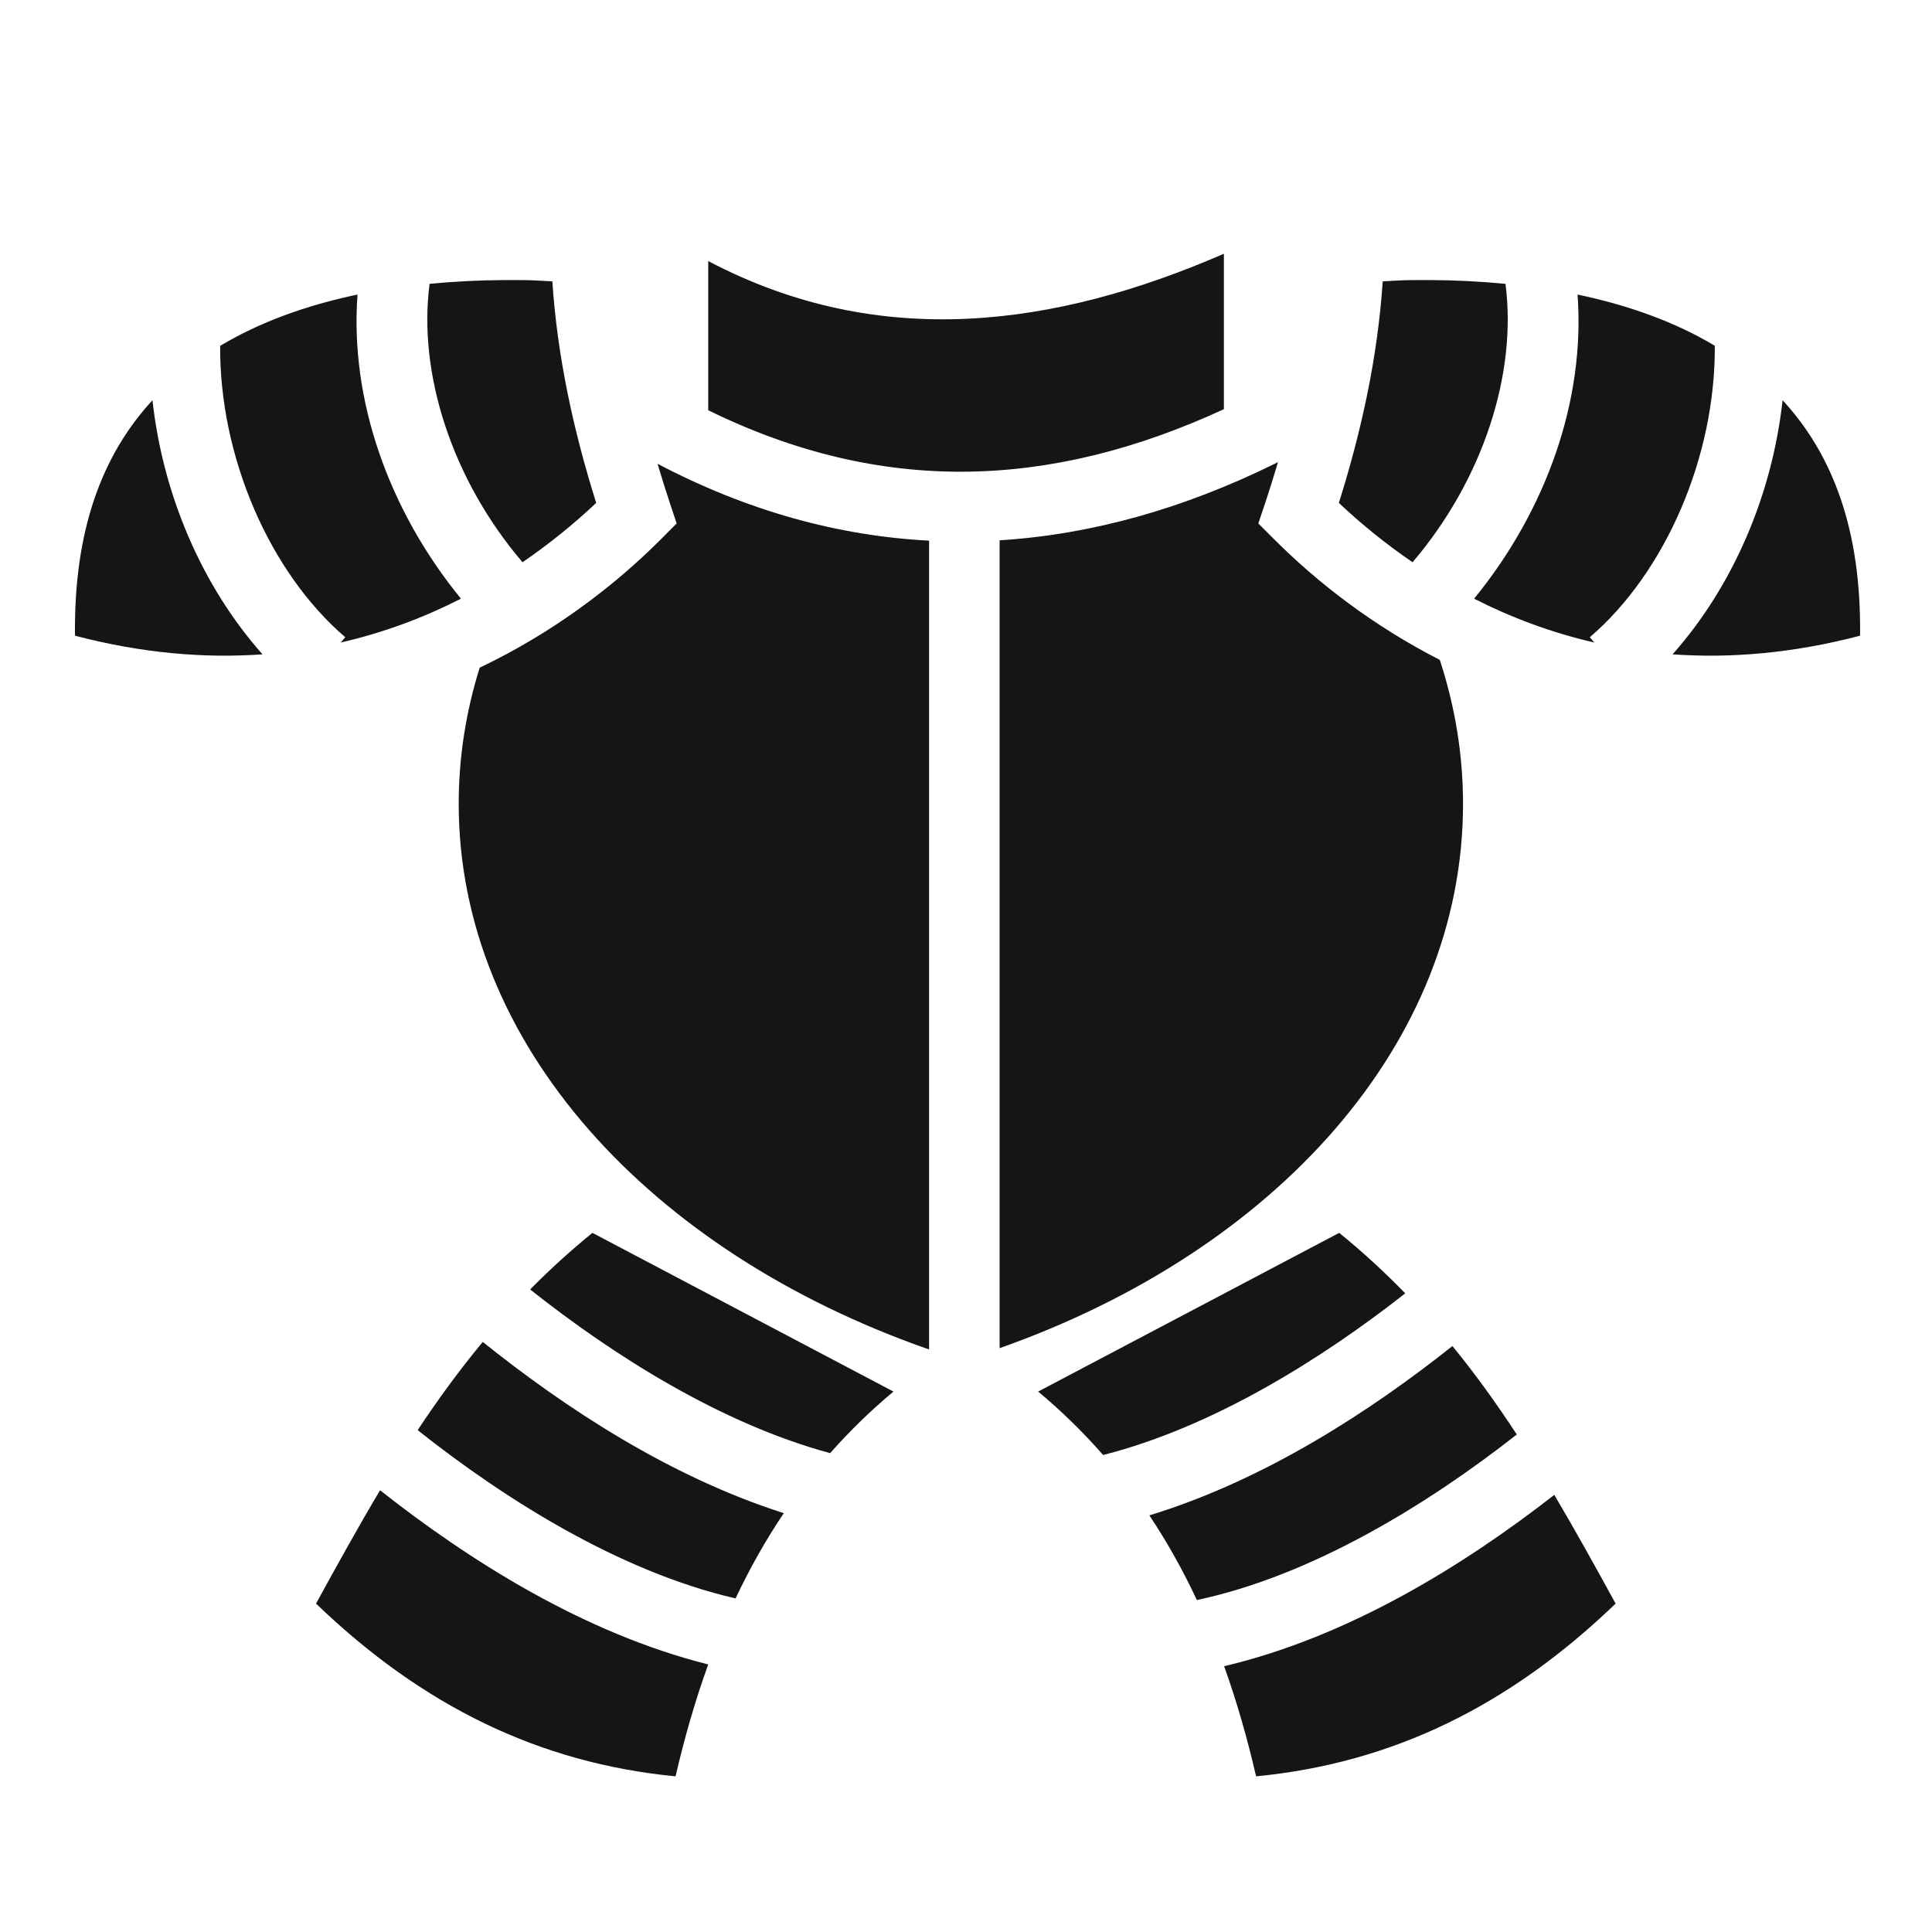
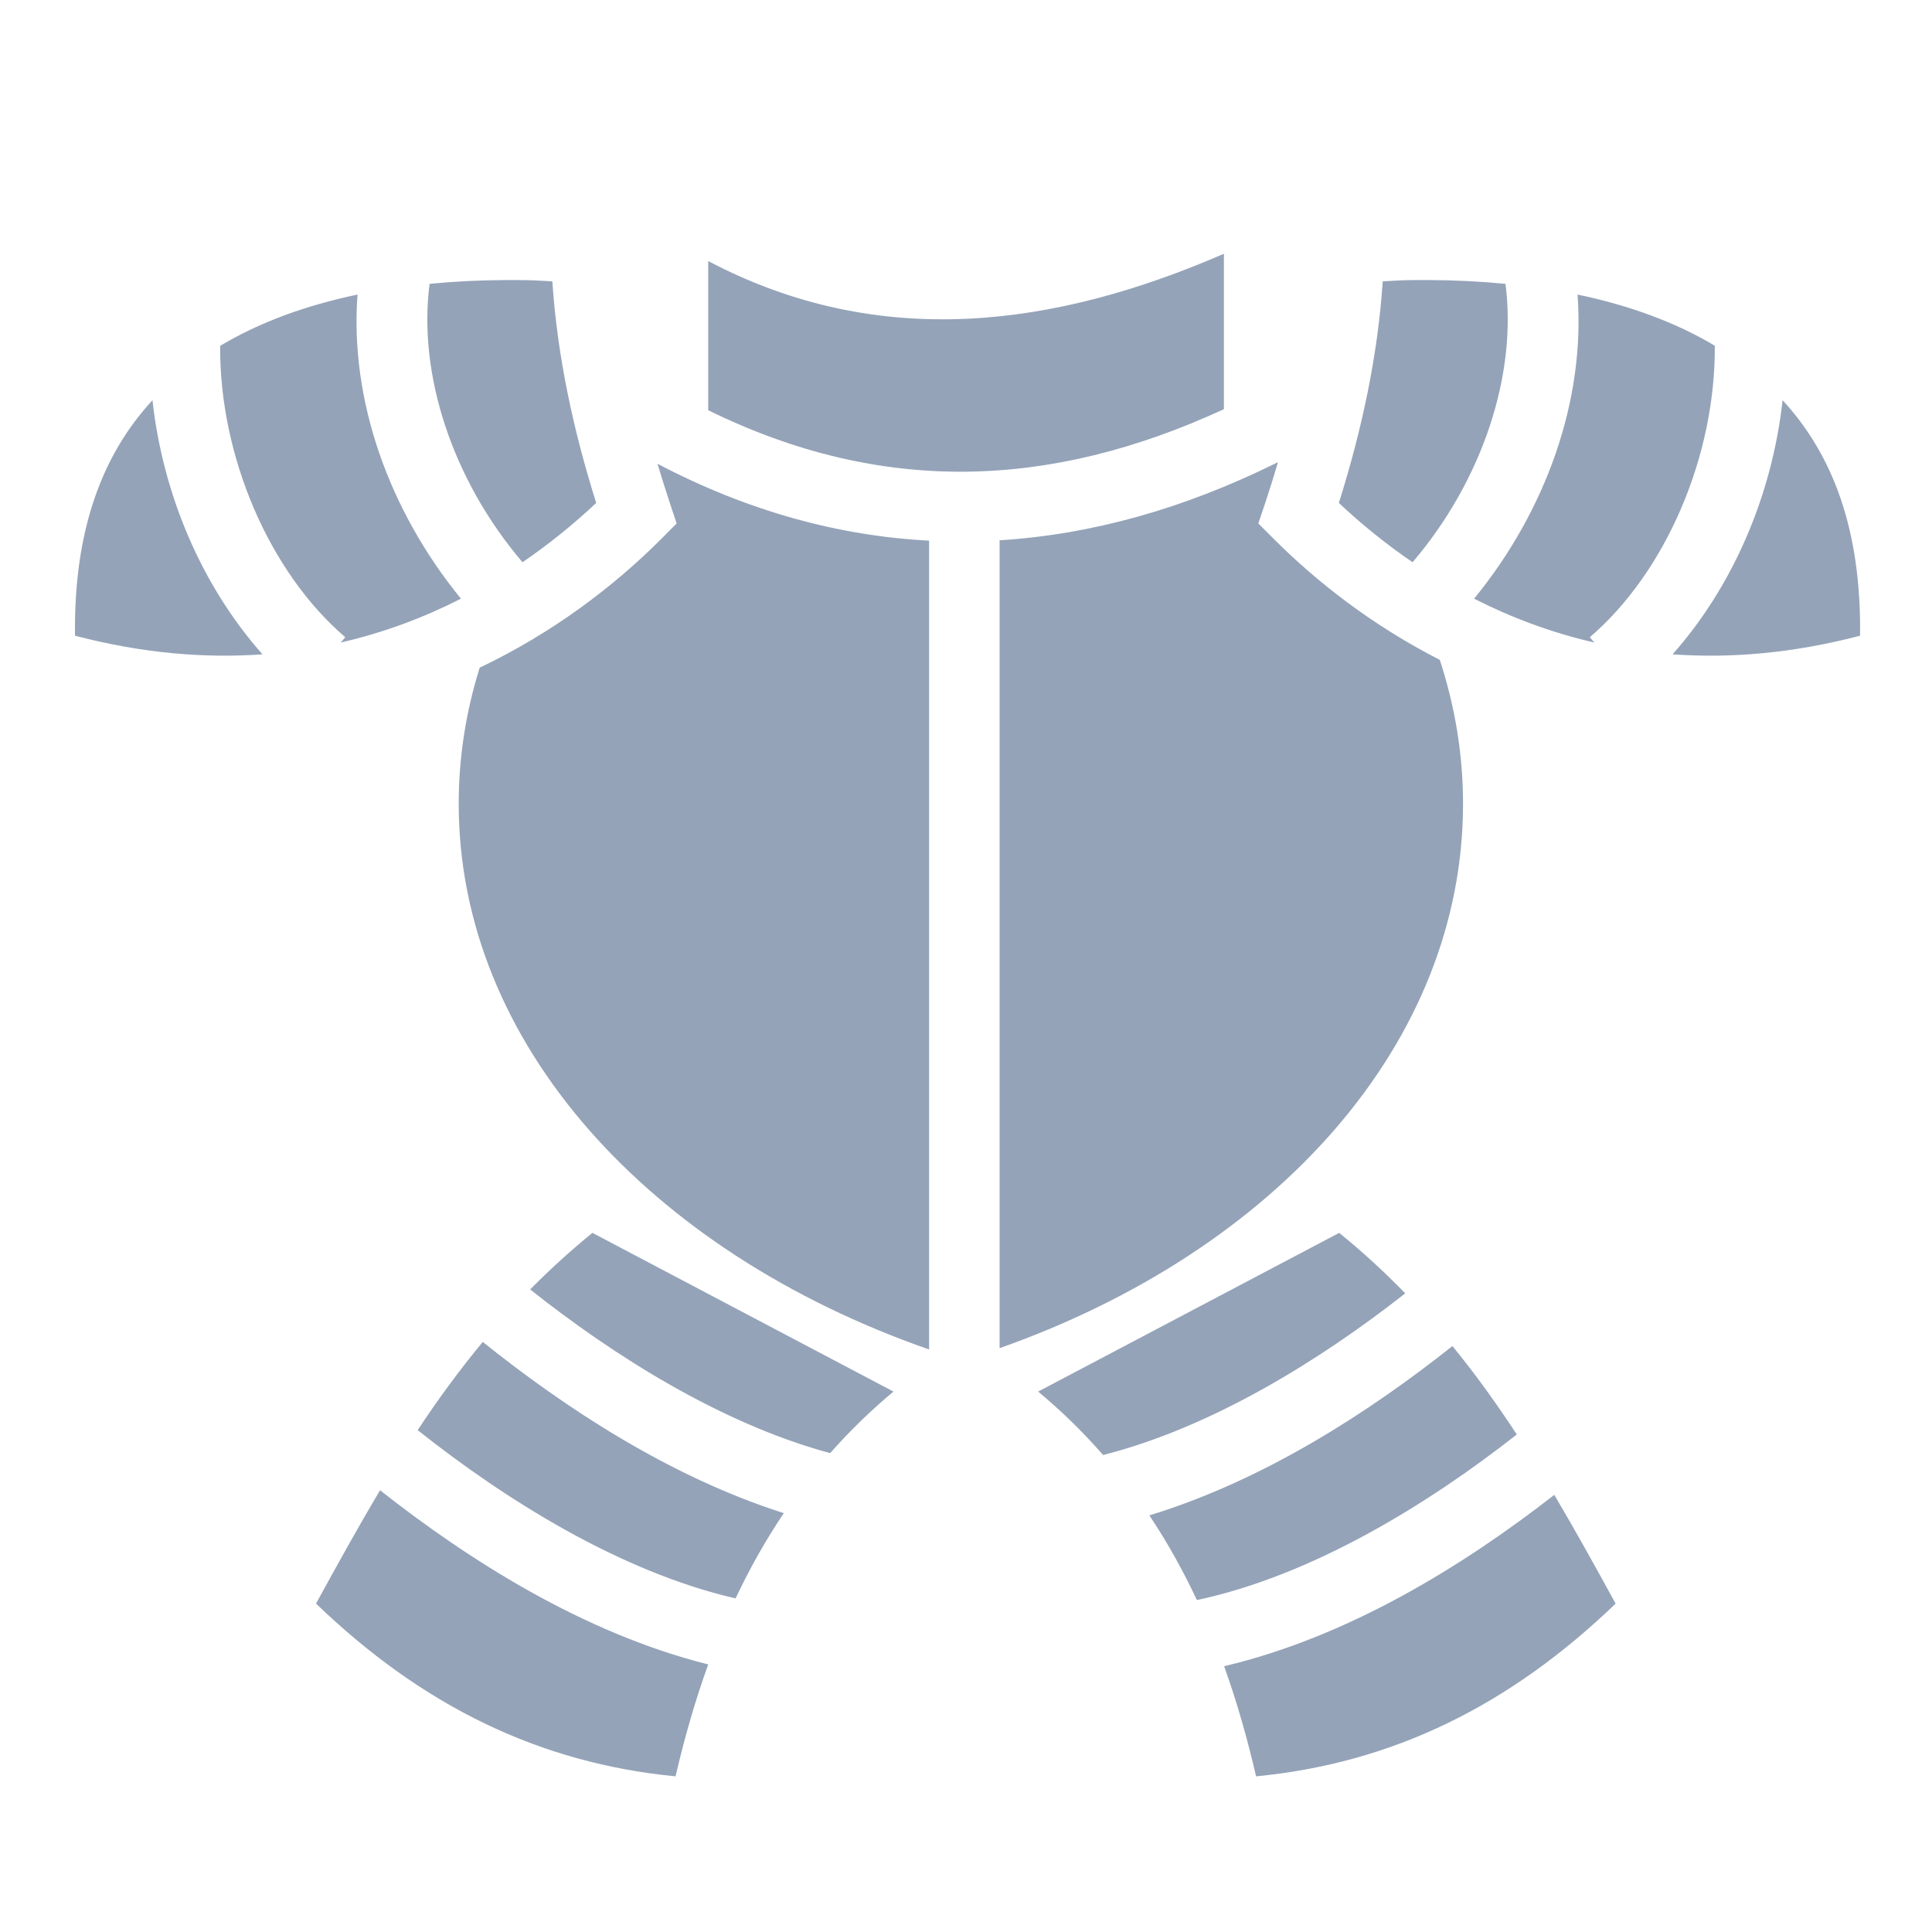
- <svg xmlns="http://www.w3.org/2000/svg" width="512" height="512" viewBox="0 0 512 512" color="#151515" fill="currentColor">
+ <svg xmlns="http://www.w3.org/2000/svg" width="512" height="512" viewBox="0 0 512 512" color="#94A3B8" fill="currentColor">
  <path fill="currentColor" d="M324.344 67.25c-44.475 19.314-91.03 25.953-136.656 1.938v39.53c45.86 22.493 90.487 21.026 136.656-.28zM133.72 74.22c-6.81.035-13.448.378-19.876 1c-3.125 24.06 6.117 52.095 24.625 73.78a161 161 0 0 0 19.53-15.72c-6.15-19.57-10.293-38.917-11.625-58.718c-2.14-.095-4.324-.27-6.438-.312c-2.082-.04-4.165-.042-6.218-.03zm245.343 0a249 249 0 0 0-6.22.03c-2.107.042-4.27.218-6.406.313c-1.33 19.8-5.475 39.148-11.625 58.718a161 161 0 0 0 19.532 15.72c18.507-21.685 27.75-49.72 24.625-73.78a218 218 0 0 0-19.908-1zM94.75 78.062c-13.698 2.862-26.024 7.367-36.406 13.593c-.193 29.268 13.016 59.952 33.156 77.22l-1.22 1.405c11.587-2.66 22.214-6.694 31.876-11.624c-19.18-23.47-29.492-52.762-27.406-80.594m323.313 0c2.086 27.83-8.227 57.123-27.407 80.593c9.663 4.93 20.29 8.964 31.875 11.625l-1.217-1.405c20.146-17.273 33.33-47.973 33.125-77.25c-10.376-6.215-22.686-10.704-36.375-13.563zm-377.657 28c-13.318 14.436-20.88 34.407-20.53 62.406c17.887 4.688 34.462 6.026 49.686 4.936c-16.07-18.11-26.396-42.29-29.156-67.344zm432 0c-2.76 25.052-13.084 49.234-29.156 67.343c15.225 1.09 31.8-.248 49.688-4.937c.35-28-7.214-47.97-20.532-62.407zm-133.72 16.406l-.873.436c-24.024 11.837-48.424 18.767-72.907 20.28v214.095c73.59-26.01 122.813-81.045 122.813-144.25c0-13.11-2.14-25.886-6.158-38.155c-17.663-9.017-32.466-20.5-44-32.063l-4.093-4.093l1.842-5.47a340 340 0 0 0 3.375-10.78zm-164.436.436a338 338 0 0 0 3.25 10.344l1.813 5.47l-4.063 4.093c-12.424 12.456-28.62 24.84-48.125 34.125c-3.644 11.637-5.563 23.723-5.563 36.093c0 63.404 50.45 118.71 124.657 144.595V143.28c-24.095-1.254-48.185-7.88-71.97-20.374zM157 326.72a202 202 0 0 0-16.5 15c22.033 17.485 50.57 35.567 79.5 43.374a153 153 0 0 1 16.78-16.313zm197.906 0l-79.78 42.06a153.4 153.4 0 0 1 17.218 16.814c29.006-7.38 57.734-25.302 80.062-42.844c-5.387-5.534-11.177-10.898-17.5-16.03m-226.97 28.905c-6.25 7.537-11.945 15.36-17.25 23.375c23.228 18.444 53.698 37.554 84.25 44.594c3.68-7.79 7.9-15.355 12.783-22.594c-30.46-9.71-58.2-28.08-79.782-45.375zm256.97 1.094c-21.83 17.33-49.757 35.53-80.312 44.874c4.804 7.193 8.967 14.706 12.594 22.437c30.588-6.498 61.223-25.386 84.78-43.874c-5.26-8.024-10.874-15.883-17.062-23.437M100.72 394.936c-5.853 9.823-11.394 19.87-16.97 30.032c28.236 27.185 59.256 42.295 95.28 45.78c2.33-10.074 5.165-19.994 8.657-29.656c-33.072-8.298-63.446-27.63-86.968-46.156zm311.186 1.22c-23.8 18.54-54.345 37.583-87.5 45.406c3.415 9.513 6.18 19.277 8.47 29.187c36.024-3.485 67.044-18.595 95.28-45.78c-5.346-9.746-10.664-19.378-16.25-28.814z" />
</svg>
